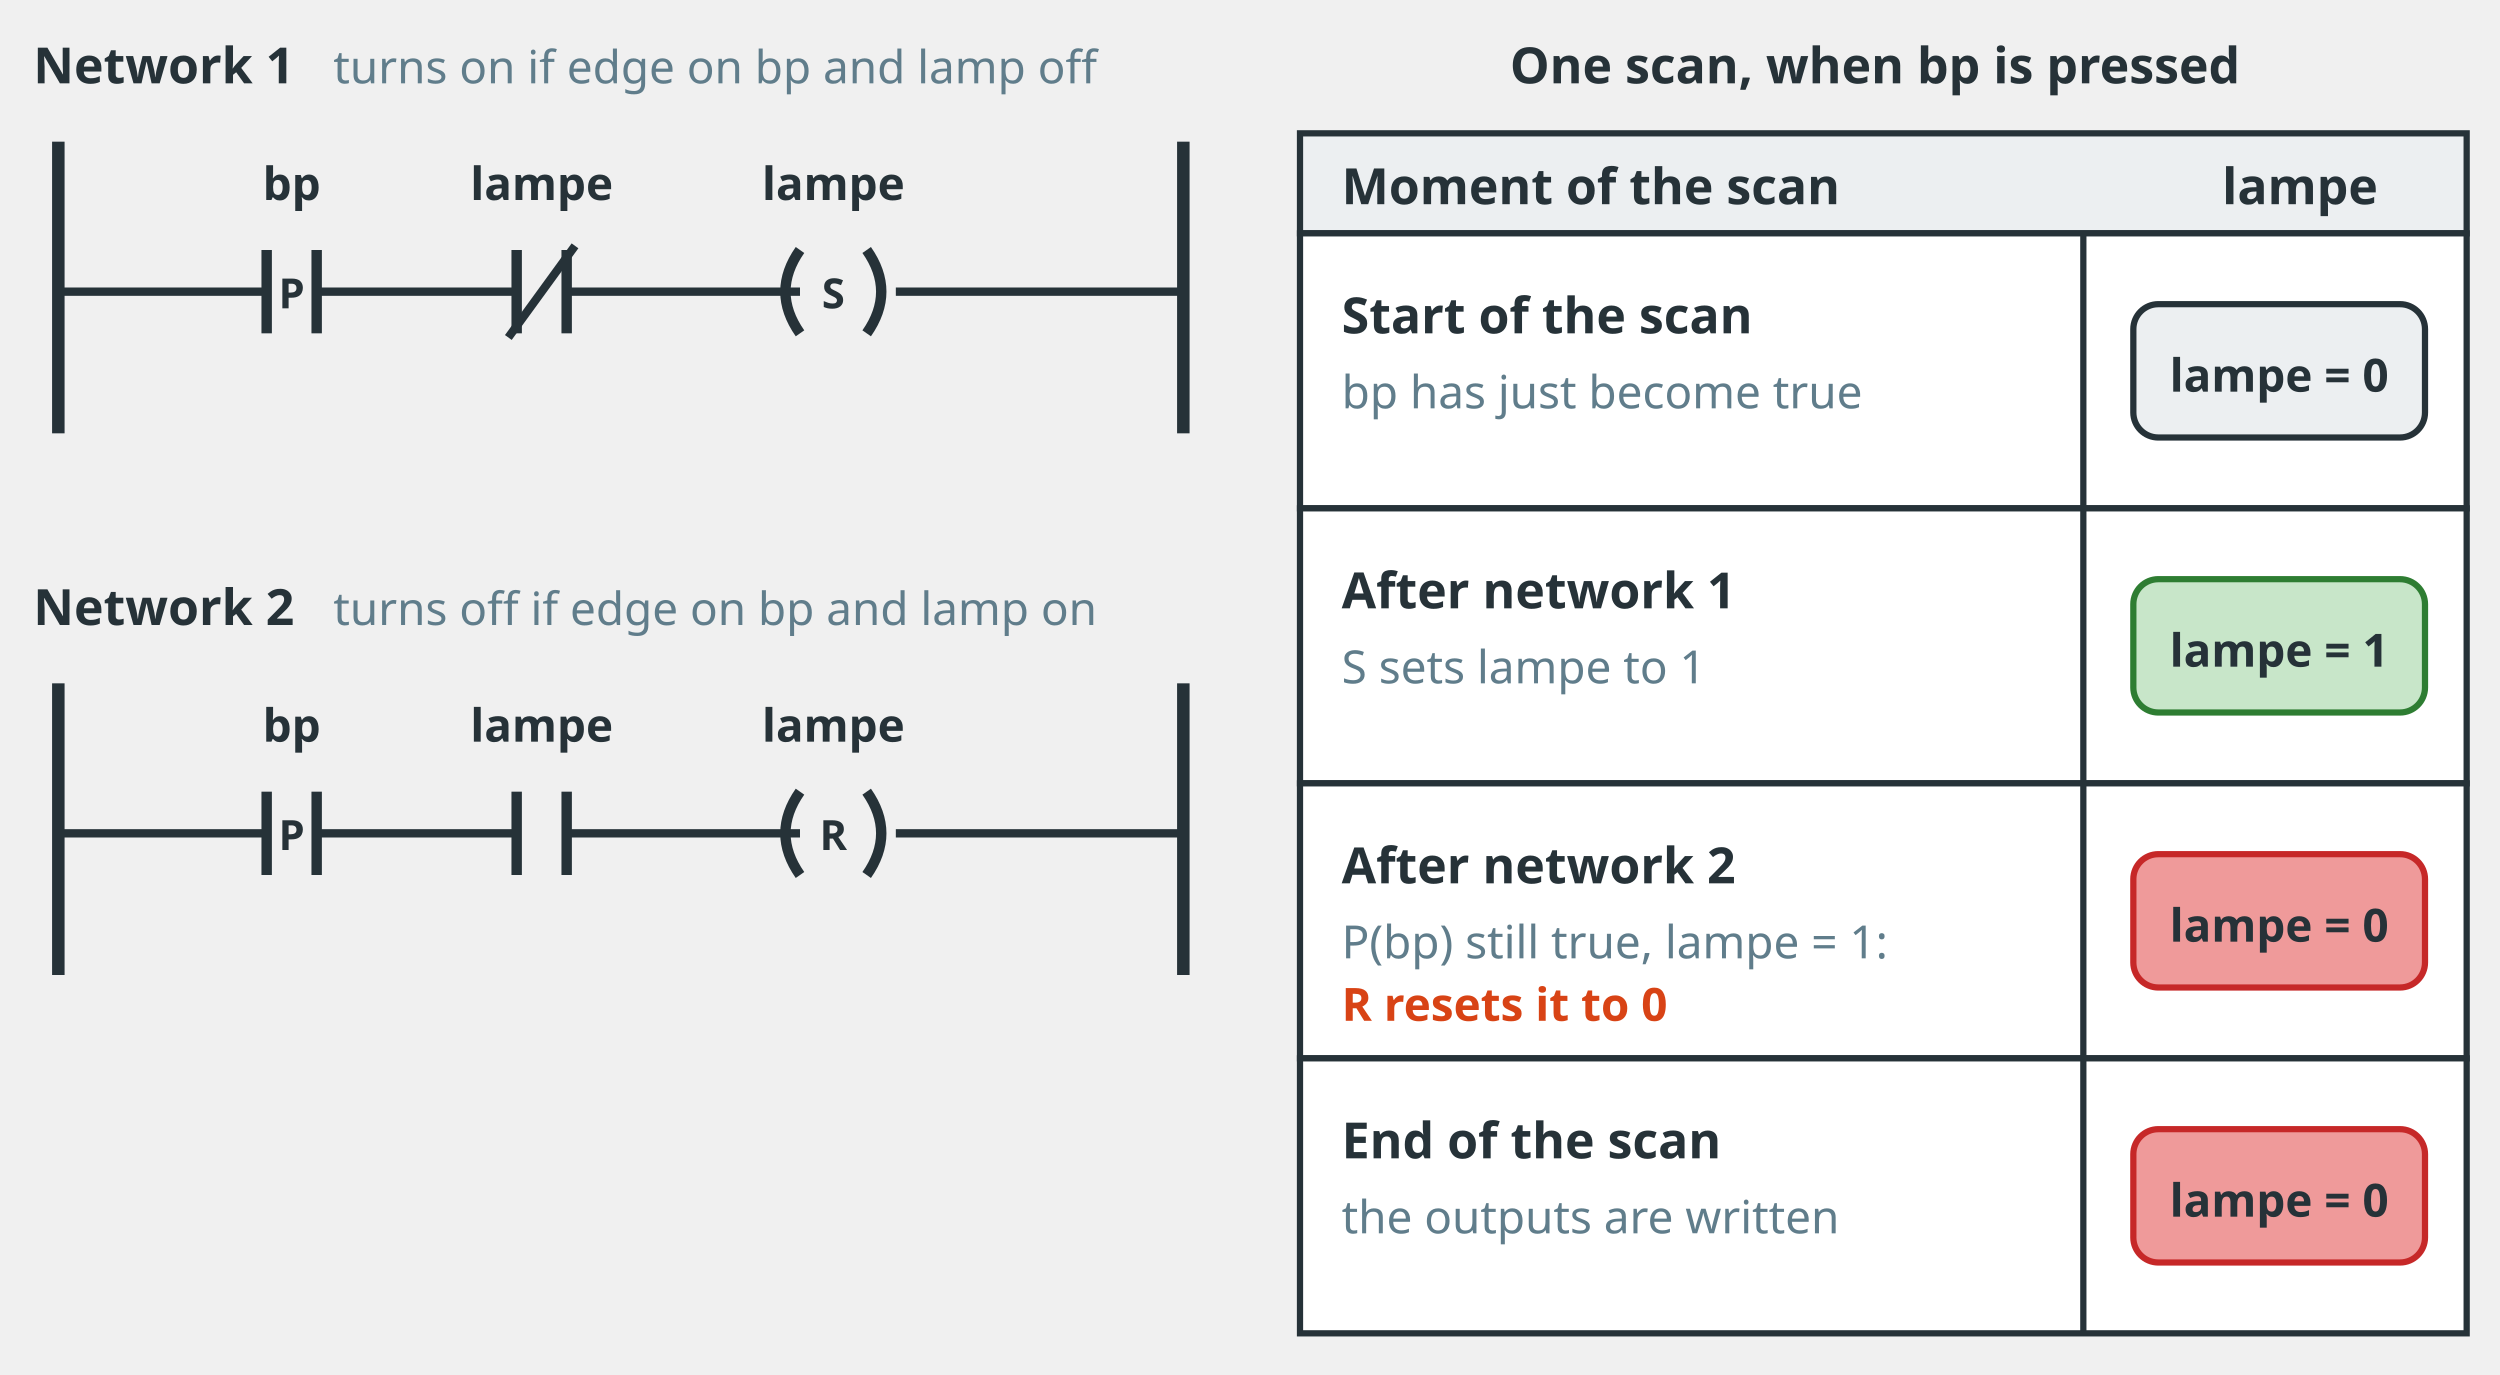
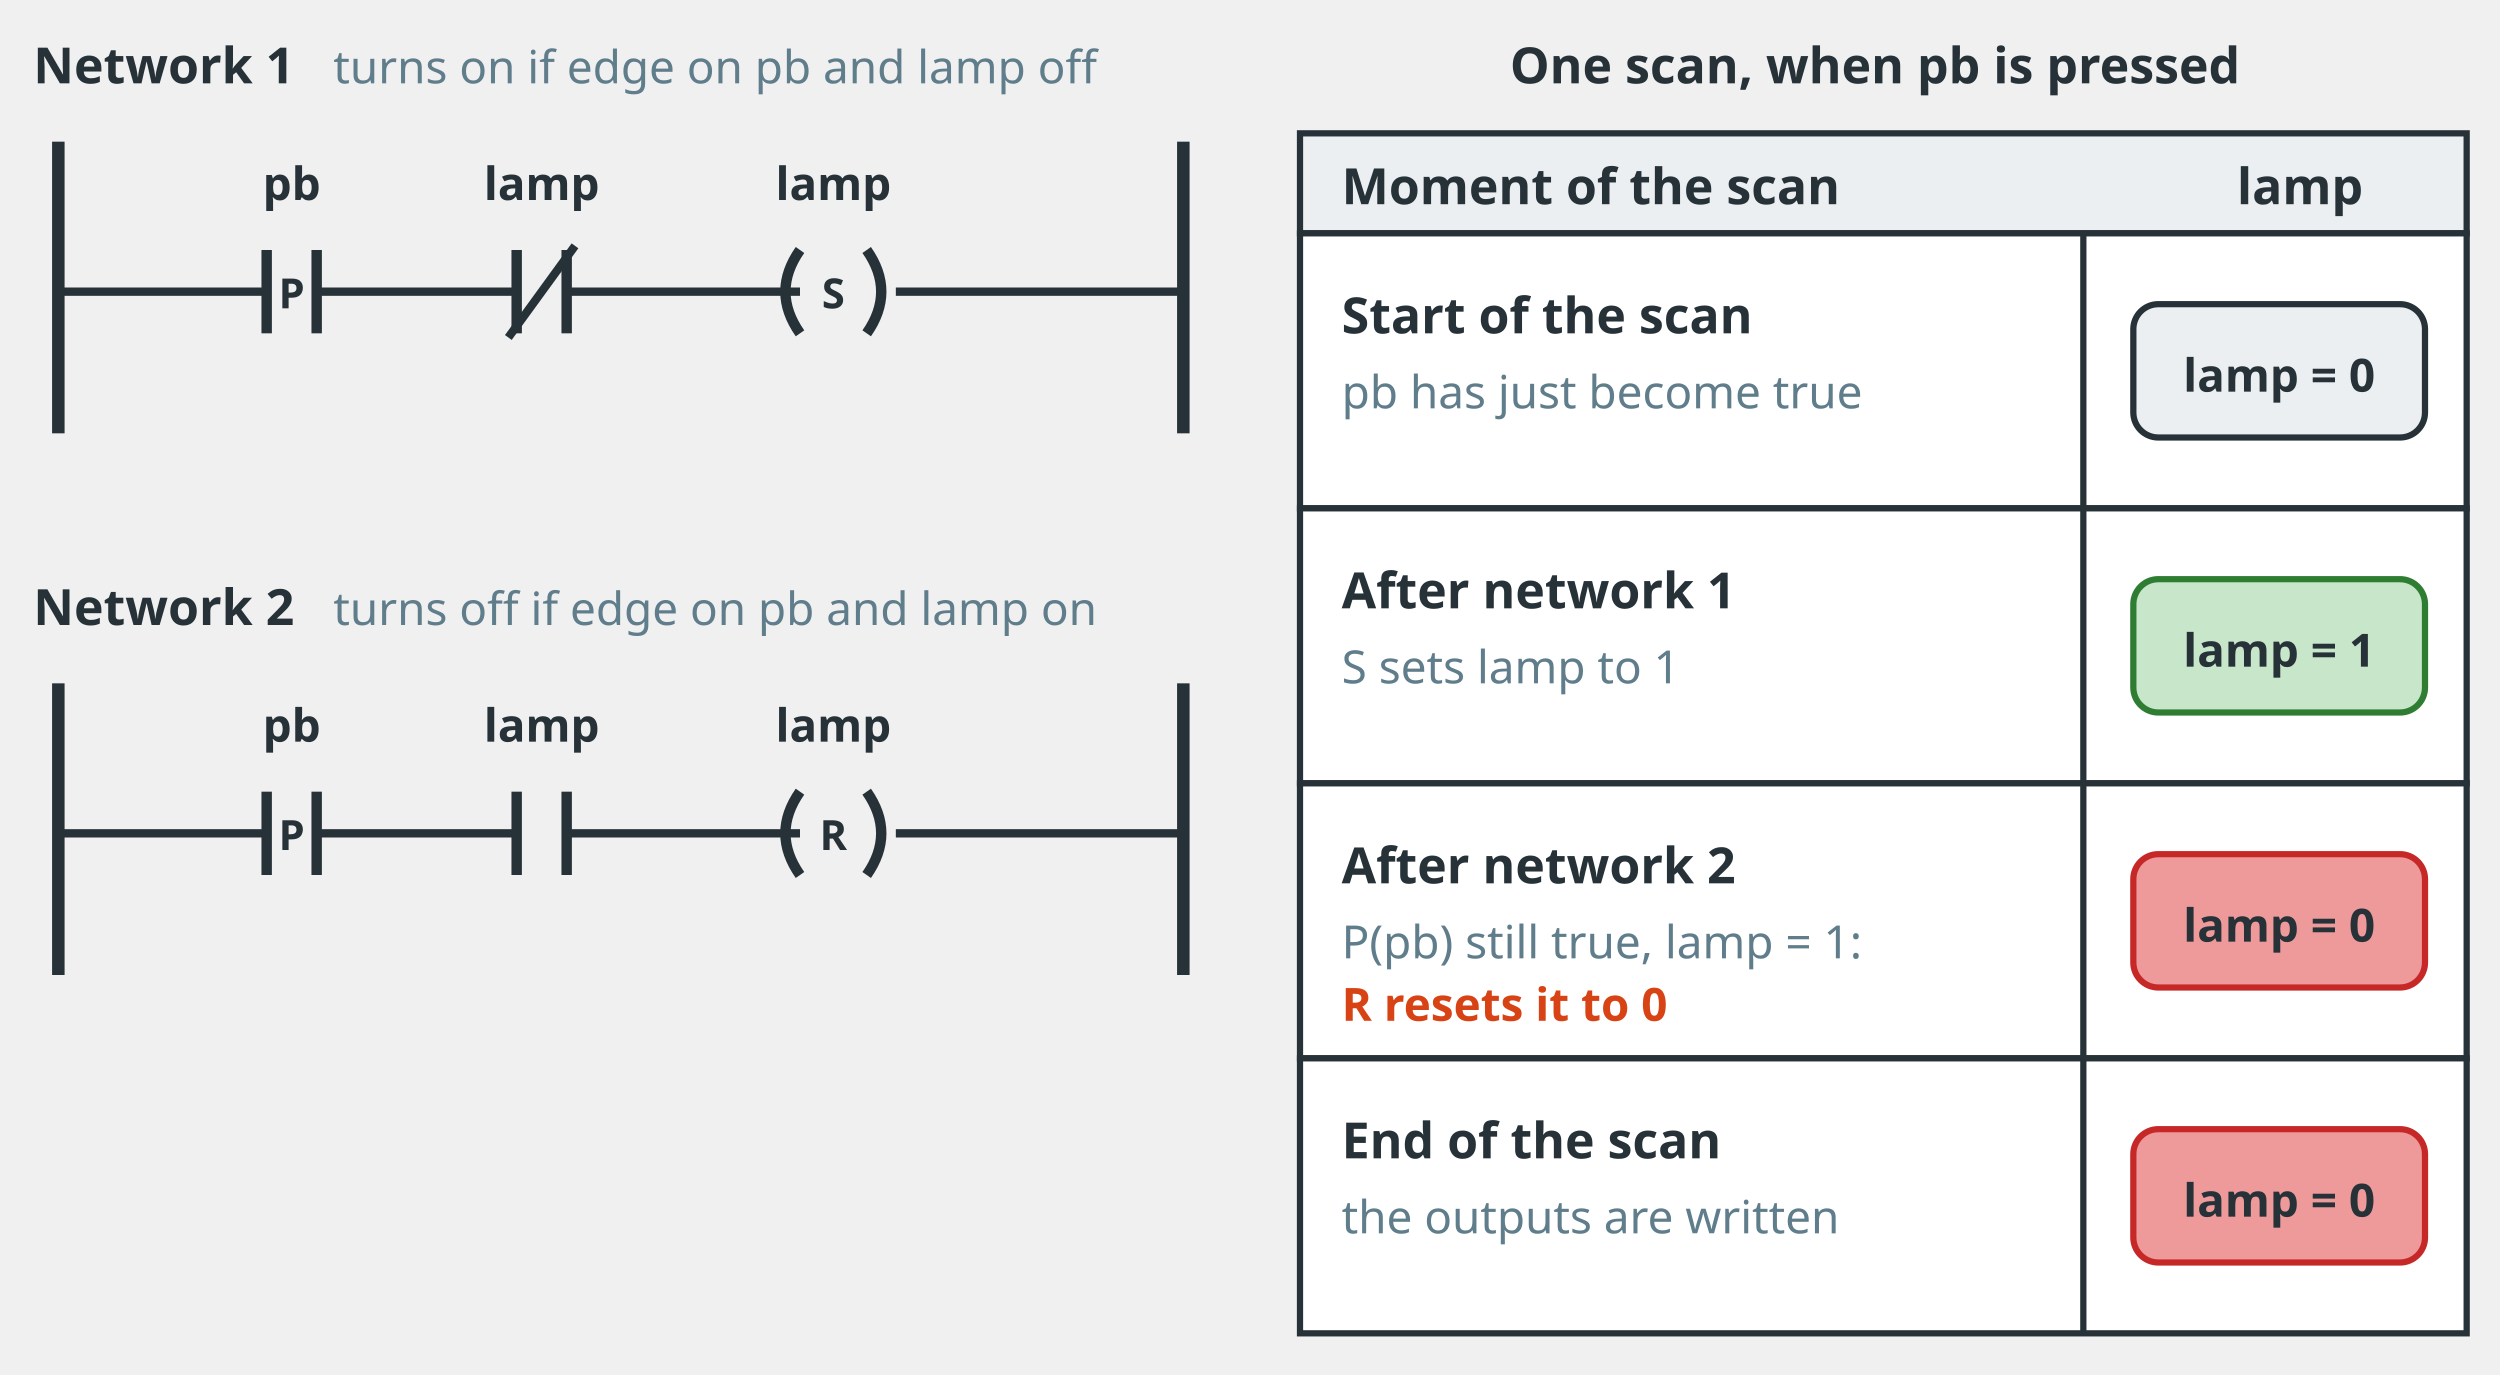
<svg xmlns="http://www.w3.org/2000/svg" viewBox="0 0 600 330" font-family="sans-serif">
  <text x="8" y="20" font-size="12" text-anchor="start" fill="#263238" font-weight="bold">Network 1</text>
-   <text x="80" y="20" font-size="11" text-anchor="start" fill="#607d8b">turns on if edge on bp and lamp off</text>
+   <text x="80" y="20" font-size="11" text-anchor="start" fill="#607d8b">turns on if edge on pb and lamp off</text>
  <line x1="14" y1="34" x2="14" y2="104" stroke="#263238" stroke-width="3" />
  <line x1="284" y1="34" x2="284" y2="104" stroke="#263238" stroke-width="3" />
  <line x1="14" y1="70" x2="64" y2="70" stroke="#263238" stroke-width="2" />
  <line x1="64" y1="60" x2="64" y2="80" stroke="#263238" stroke-width="2.5" />
  <line x1="76" y1="60" x2="76" y2="80" stroke="#263238" stroke-width="2.5" />
  <text x="70" y="74" font-size="10" text-anchor="middle" fill="#263238" font-weight="bold">P</text>
  <line x1="76" y1="70" x2="124" y2="70" stroke="#263238" stroke-width="2" />
  <line x1="124" y1="60" x2="124" y2="80" stroke="#263238" stroke-width="2.5" />
  <line x1="136" y1="60" x2="136" y2="80" stroke="#263238" stroke-width="2.5" />
  <line x1="122" y1="81" x2="138" y2="59" stroke="#263238" stroke-width="2" />
  <line x1="136" y1="70" x2="192" y2="70" stroke="#263238" stroke-width="2" />
  <path d="M 192 60 Q 185 70 192 80" fill="none" stroke="#263238" stroke-width="2.5" />
  <path d="M 208 60 Q 215 70 208 80" fill="none" stroke="#263238" stroke-width="2.5" />
  <text x="200" y="74" font-size="10" text-anchor="middle" fill="#263238" font-weight="bold">S</text>
  <line x1="215" y1="70" x2="284" y2="70" stroke="#263238" stroke-width="2" />
-   <text x="70" y="48" font-size="11" text-anchor="middle" fill="#263238" font-weight="bold">bp</text>
-   <text x="130" y="48" font-size="11" text-anchor="middle" fill="#263238" font-weight="bold">lampe</text>
-   <text x="200" y="48" font-size="11" text-anchor="middle" fill="#263238" font-weight="bold">lampe</text>
+   <text x="70" y="48" font-size="11" text-anchor="middle" fill="#263238" font-weight="bold">pb</text>
+   <text x="130" y="48" font-size="11" text-anchor="middle" fill="#263238" font-weight="bold">lamp</text>
+   <text x="200" y="48" font-size="11" text-anchor="middle" fill="#263238" font-weight="bold">lamp</text>
  <text x="8" y="150" font-size="12" text-anchor="start" fill="#263238" font-weight="bold">Network 2</text>
-   <text x="80" y="150" font-size="11" text-anchor="start" fill="#607d8b">turns off if edge on bp and lamp on</text>
+   <text x="80" y="150" font-size="11" text-anchor="start" fill="#607d8b">turns off if edge on pb and lamp on</text>
  <line x1="14" y1="164" x2="14" y2="234" stroke="#263238" stroke-width="3" />
  <line x1="284" y1="164" x2="284" y2="234" stroke="#263238" stroke-width="3" />
  <line x1="14" y1="200" x2="64" y2="200" stroke="#263238" stroke-width="2" />
  <line x1="64" y1="190" x2="64" y2="210" stroke="#263238" stroke-width="2.5" />
  <line x1="76" y1="190" x2="76" y2="210" stroke="#263238" stroke-width="2.5" />
  <text x="70" y="204" font-size="10" text-anchor="middle" fill="#263238" font-weight="bold">P</text>
  <line x1="76" y1="200" x2="124" y2="200" stroke="#263238" stroke-width="2" />
  <line x1="124" y1="190" x2="124" y2="210" stroke="#263238" stroke-width="2.5" />
  <line x1="136" y1="190" x2="136" y2="210" stroke="#263238" stroke-width="2.5" />
  <line x1="136" y1="200" x2="192" y2="200" stroke="#263238" stroke-width="2" />
  <path d="M 192 190 Q 185 200 192 210" fill="none" stroke="#263238" stroke-width="2.5" />
  <path d="M 208 190 Q 215 200 208 210" fill="none" stroke="#263238" stroke-width="2.5" />
  <text x="200" y="204" font-size="10" text-anchor="middle" fill="#263238" font-weight="bold">R</text>
  <line x1="215" y1="200" x2="284" y2="200" stroke="#263238" stroke-width="2" />
-   <text x="70" y="178" font-size="11" text-anchor="middle" fill="#263238" font-weight="bold">bp</text>
-   <text x="130" y="178" font-size="11" text-anchor="middle" fill="#263238" font-weight="bold">lampe</text>
-   <text x="200" y="178" font-size="11" text-anchor="middle" fill="#263238" font-weight="bold">lampe</text>
-   <text x="450" y="20" font-size="12" text-anchor="middle" fill="#263238" font-weight="bold">One scan, when bp is pressed</text>
+   <text x="70" y="178" font-size="11" text-anchor="middle" fill="#263238" font-weight="bold">pb</text>
+   <text x="130" y="178" font-size="11" text-anchor="middle" fill="#263238" font-weight="bold">lamp</text>
+   <text x="200" y="178" font-size="11" text-anchor="middle" fill="#263238" font-weight="bold">lamp</text>
+   <text x="450" y="20" font-size="12" text-anchor="middle" fill="#263238" font-weight="bold">One scan, when pb is pressed</text>
  <rect x="312" y="32" width="280" height="24" fill="#eceff1" stroke="#263238" stroke-width="1.5" />
  <text x="322" y="49" font-size="12" text-anchor="start" fill="#263238" font-weight="bold">Moment of the scan</text>
-   <text x="552" y="49" font-size="12" text-anchor="middle" fill="#263238" font-weight="bold">lampe</text>
+   <text x="552" y="49" font-size="12" text-anchor="middle" fill="#263238" font-weight="bold">lamp</text>
  <rect x="312" y="56" width="280" height="66" fill="#fff" stroke="#263238" stroke-width="1.5" />
  <line x1="500" y1="56" x2="500" y2="122" stroke="#263238" stroke-width="1.5" />
  <text x="322" y="80" font-size="12" text-anchor="start" fill="#263238" font-weight="bold">Start of the scan</text>
-   <text x="322" y="98" font-size="11" text-anchor="start" fill="#607d8b">bp has just become true</text>
+   <text x="322" y="98" font-size="11" text-anchor="start" fill="#607d8b">pb has just become true</text>
  <rect x="512" y="73" width="70" height="32" rx="6" fill="#eceff1" stroke="#263238" stroke-width="1.5" />
-   <text x="547" y="94" font-size="11" text-anchor="middle" fill="#263238" font-weight="bold">lampe = 0</text>
+   <text x="547" y="94" font-size="11" text-anchor="middle" fill="#263238" font-weight="bold">lamp = 0</text>
  <rect x="312" y="122" width="280" height="66" fill="#fff" stroke="#263238" stroke-width="1.5" />
  <line x1="500" y1="122" x2="500" y2="188" stroke="#263238" stroke-width="1.5" />
  <text x="322" y="146" font-size="12" text-anchor="start" fill="#263238" font-weight="bold">After network 1</text>
-   <text x="322" y="164" font-size="11" text-anchor="start" fill="#607d8b">S sets lampe to 1</text>
+   <text x="322" y="164" font-size="11" text-anchor="start" fill="#607d8b">S sets lamp to 1</text>
  <rect x="512" y="139" width="70" height="32" rx="6" fill="#c8e6c9" stroke="#2e7d32" stroke-width="1.5" />
-   <text x="547" y="160" font-size="11" text-anchor="middle" fill="#263238" font-weight="bold">lampe = 1</text>
+   <text x="547" y="160" font-size="11" text-anchor="middle" fill="#263238" font-weight="bold">lamp = 1</text>
  <rect x="312" y="188" width="280" height="66" fill="#fff" stroke="#263238" stroke-width="1.5" />
  <line x1="500" y1="188" x2="500" y2="254" stroke="#263238" stroke-width="1.5" />
  <text x="322" y="212" font-size="12" text-anchor="start" fill="#263238" font-weight="bold">After network 2</text>
-   <text x="322" y="230" font-size="11" text-anchor="start" fill="#607d8b">P(bp) still true, lampe = 1:</text>
+   <text x="322" y="230" font-size="11" text-anchor="start" fill="#607d8b">P(pb) still true, lamp = 1:</text>
  <text x="322" y="245" font-size="11" text-anchor="start" fill="#d84315" font-weight="bold">R resets it to 0</text>
  <rect x="512" y="205" width="70" height="32" rx="6" fill="#ef9a9a" stroke="#c62828" stroke-width="1.5" />
-   <text x="547" y="226" font-size="11" text-anchor="middle" fill="#263238" font-weight="bold">lampe = 0</text>
+   <text x="547" y="226" font-size="11" text-anchor="middle" fill="#263238" font-weight="bold">lamp = 0</text>
  <rect x="312" y="254" width="280" height="66" fill="#fff" stroke="#263238" stroke-width="1.5" />
  <line x1="500" y1="254" x2="500" y2="320" stroke="#263238" stroke-width="1.5" />
  <text x="322" y="278" font-size="12" text-anchor="start" fill="#263238" font-weight="bold">End of the scan</text>
  <text x="322" y="296" font-size="11" text-anchor="start" fill="#607d8b">the outputs are written</text>
  <rect x="512" y="271" width="70" height="32" rx="6" fill="#ef9a9a" stroke="#c62828" stroke-width="1.5" />
-   <text x="547" y="292" font-size="11" text-anchor="middle" fill="#263238" font-weight="bold">lampe = 0</text>
+   <text x="547" y="292" font-size="11" text-anchor="middle" fill="#263238" font-weight="bold">lamp = 0</text>
</svg>
